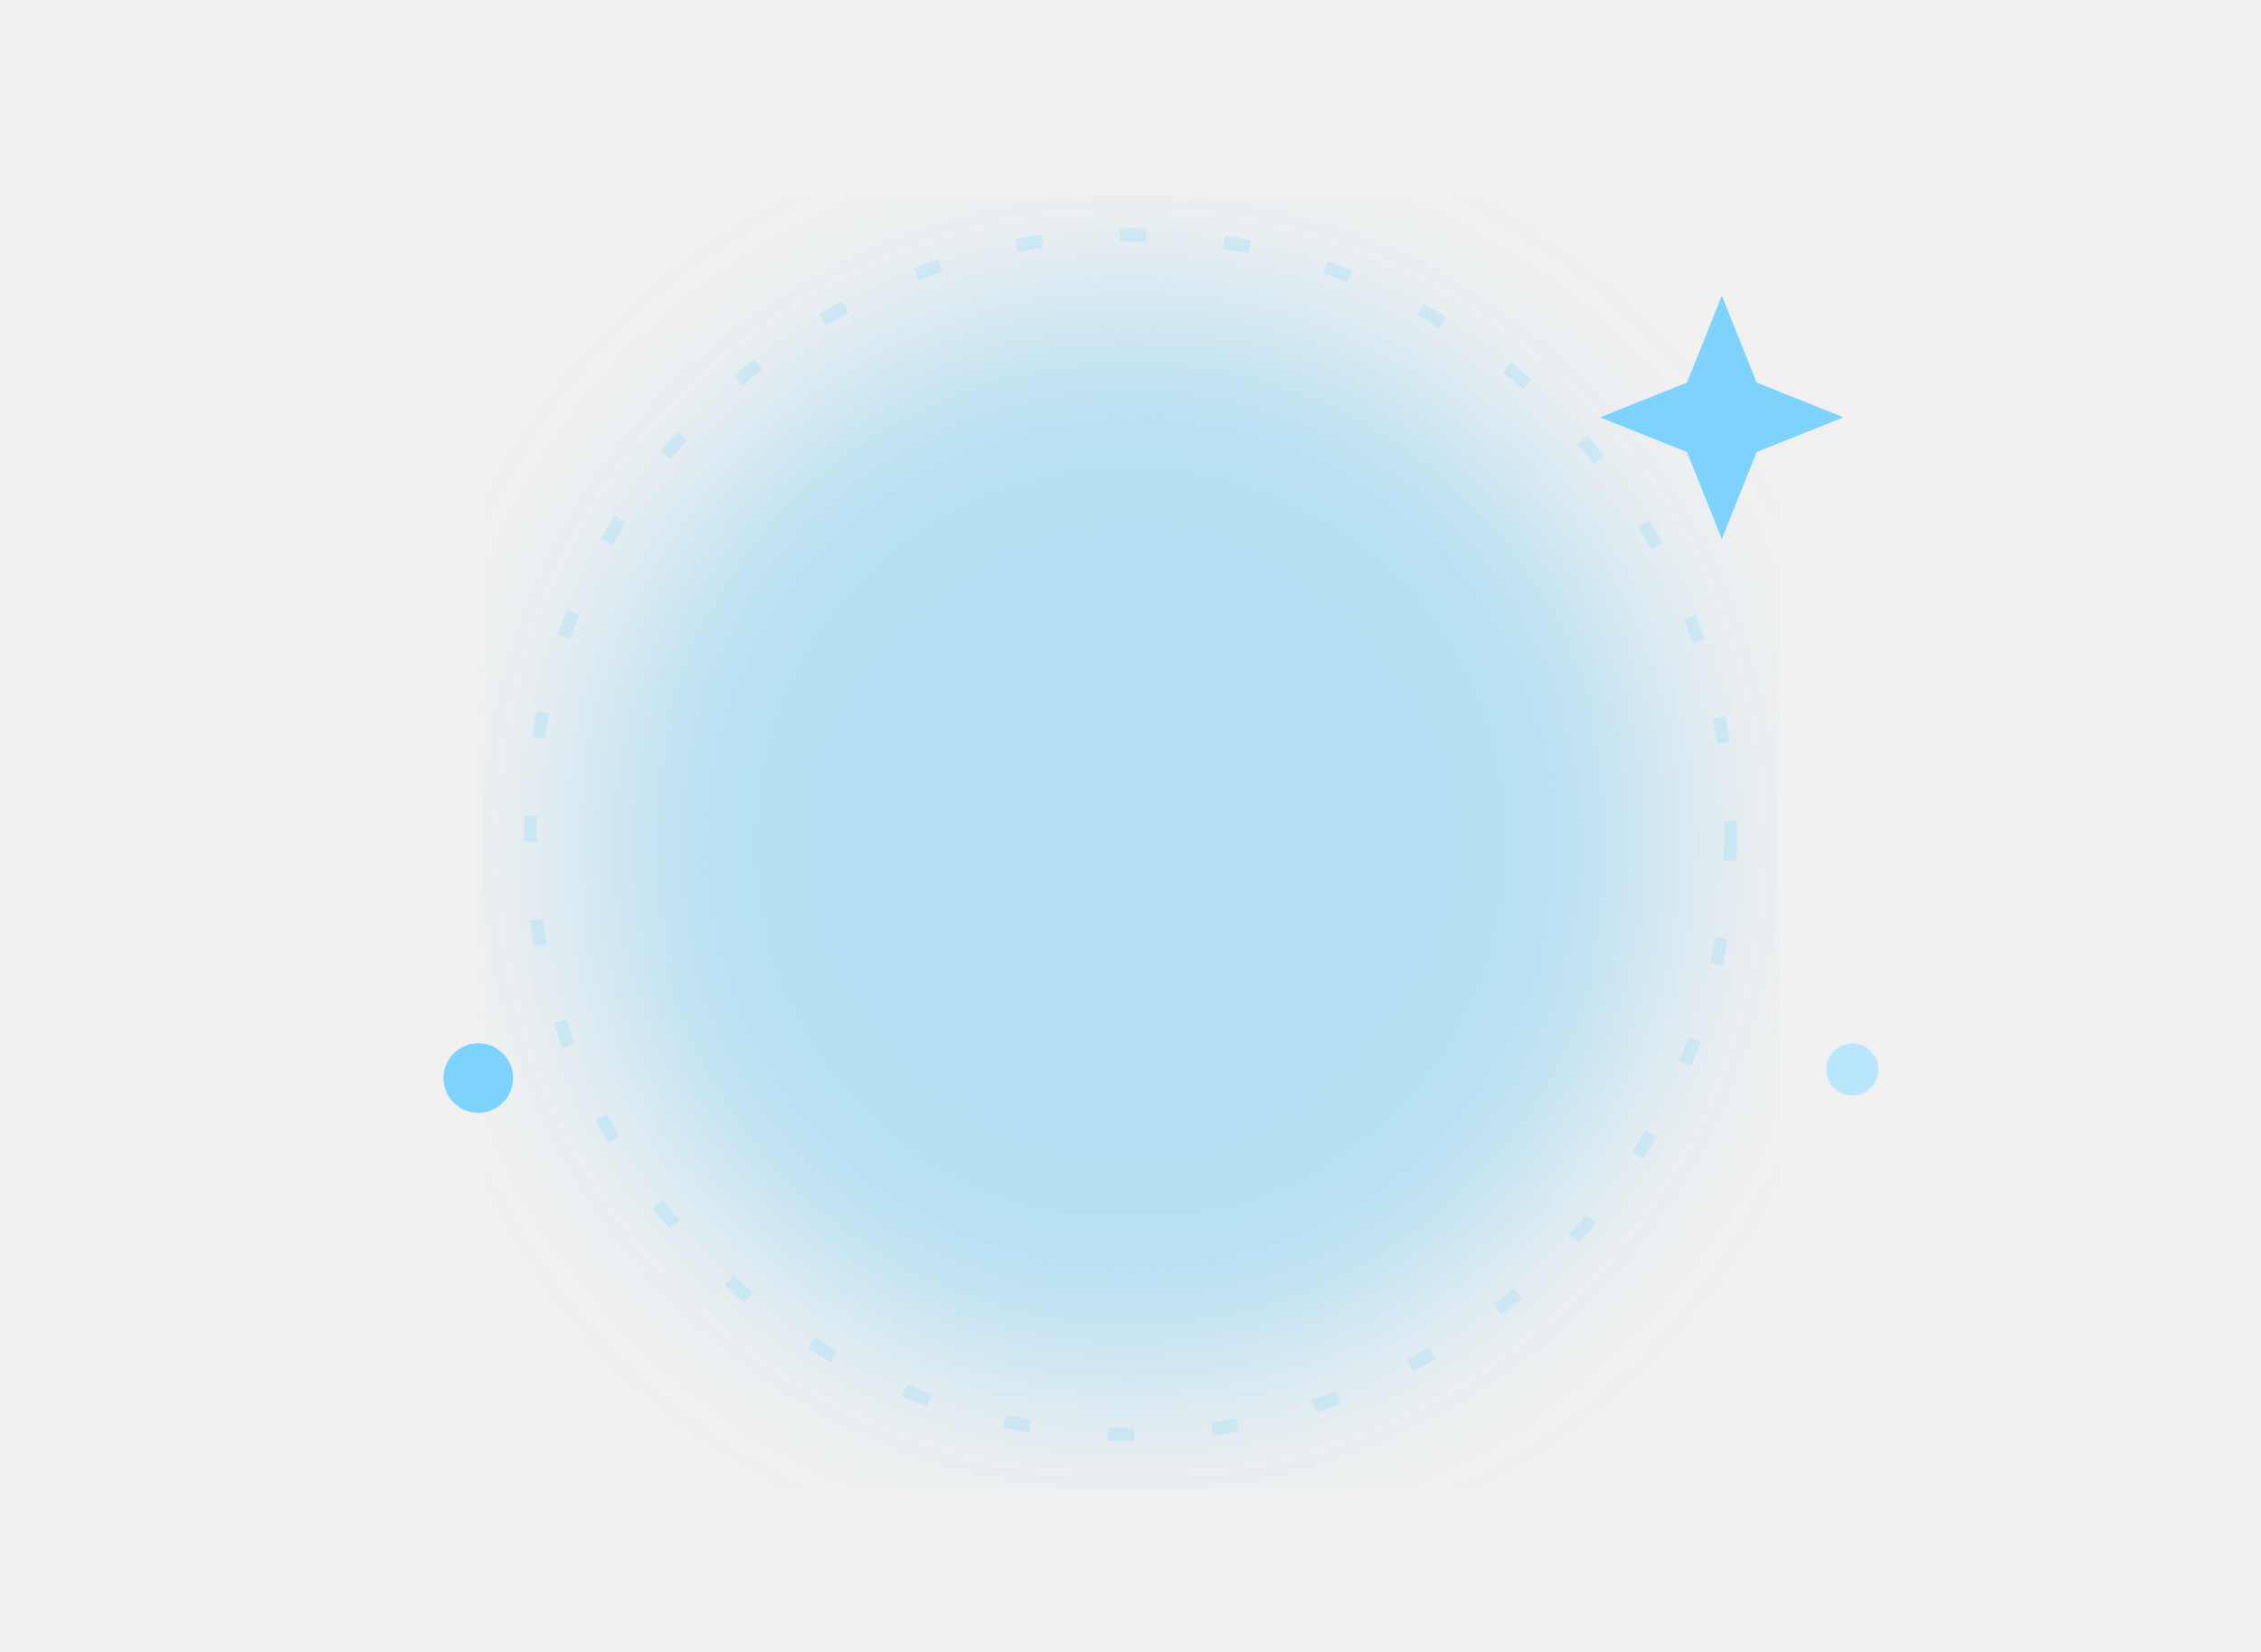
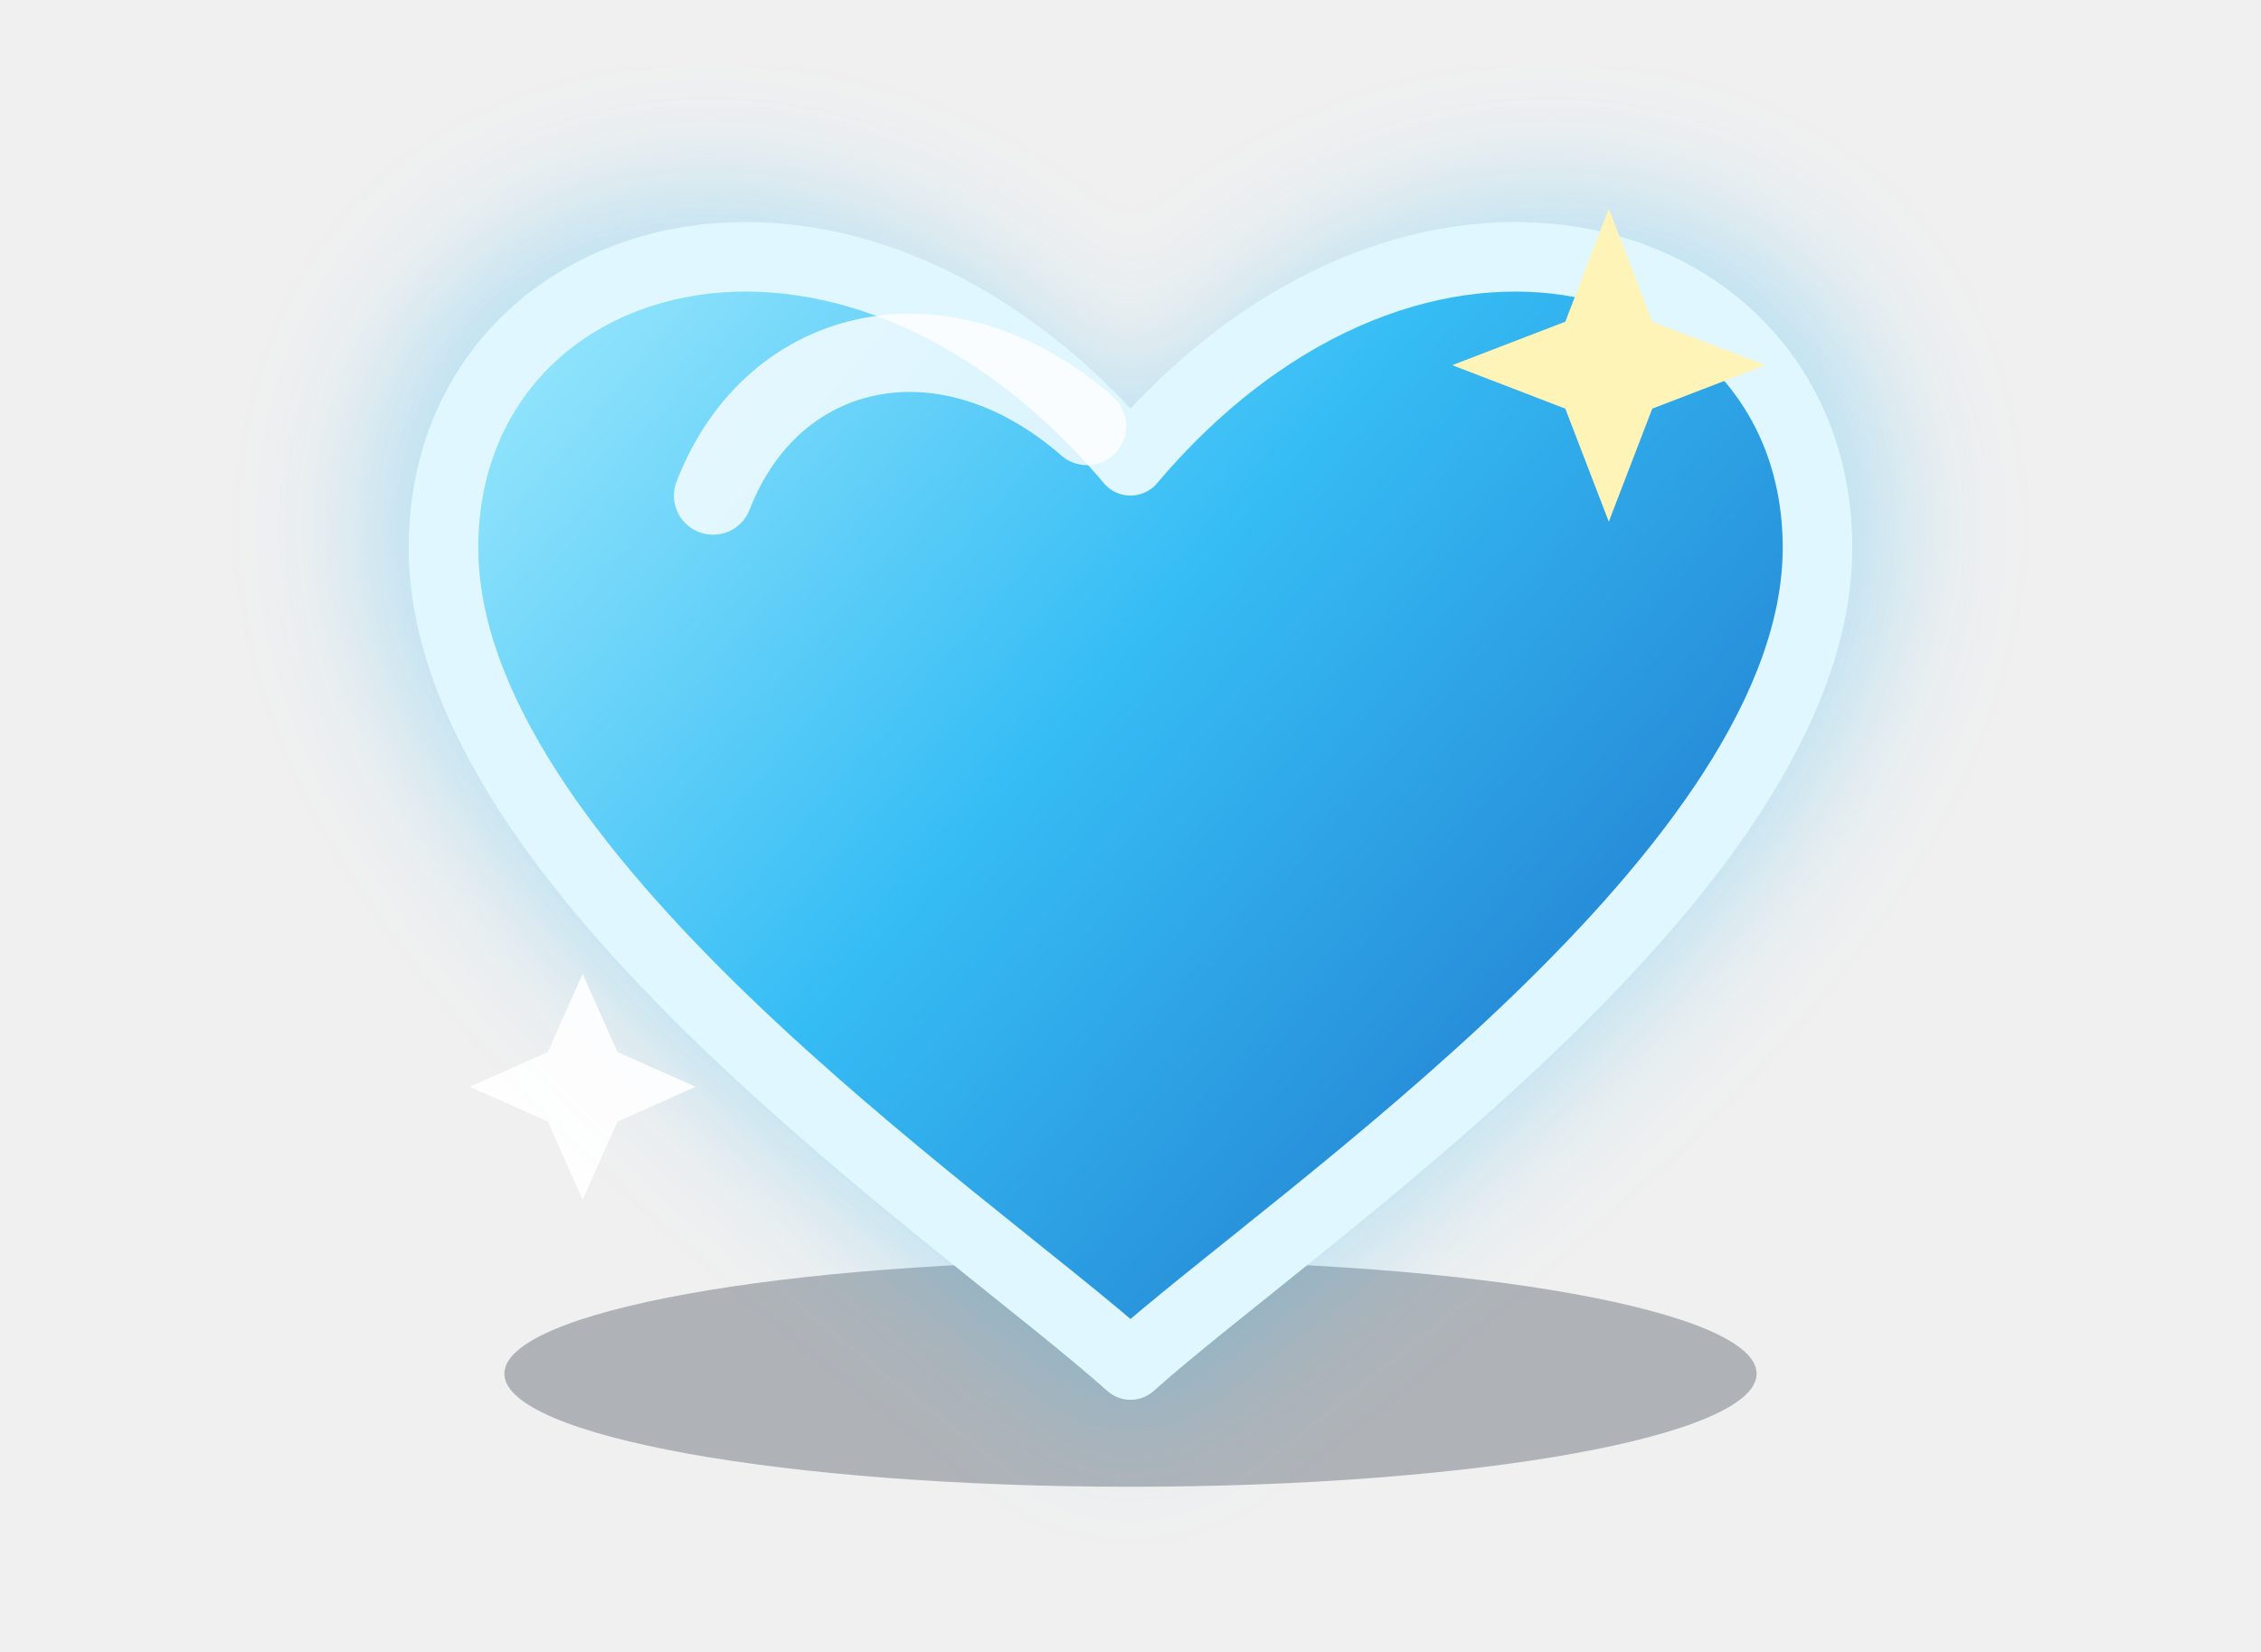
- <svg xmlns="http://www.w3.org/2000/svg" viewBox="0 0 260 190" fill="none">
+ <svg xmlns="http://www.w3.org/2000/svg" viewBox="0 0 260 190">
  <defs>
-     <linearGradient id="heart" x1="66" y1="39" x2="194" y2="160" gradientUnits="userSpaceOnUse">
-       <stop stop-color="#E0F2FE" />
-       <stop offset=".28" stop-color="#38BDF8" />
-       <stop offset=".68" stop-color="#0284C7" />
-       <stop offset="1" stop-color="#0C4A6E" />
+     <linearGradient id="h" x1="35" y1="15" x2="220" y2="175" gradientUnits="userSpaceOnUse">
+       <stop stop-color="#bff7ff" />
+       <stop offset=".45" stop-color="#36bdf5" />
+       <stop offset="1" stop-color="#1555b7" />
    </linearGradient>
-     <linearGradient id="shine" x1="85" y1="45" x2="172" y2="132" gradientUnits="userSpaceOnUse">
-       <stop stop-color="#fff" stop-opacity=".85" />
-       <stop offset="1" stop-color="#fff" stop-opacity="0" />
-     </linearGradient>
-     <filter id="glow">
-       <feGaussianBlur stdDeviation="10" />
-     </filter>
-     <filter id="shadow" x="20" y="10" width="220" height="178">
-       <feDropShadow dx="0" dy="10" stdDeviation="8" flood-color="#020617" flood-opacity=".6" />
+     <filter id="s">
+       <feGaussianBlur stdDeviation="7" />
    </filter>
  </defs>
-   <circle cx="130" cy="97" r="62" fill="#38BDF8" opacity=".32" filter="url(#glow)" />
-   <circle cx="130" cy="96" r="69" stroke="#7DD3FC" stroke-opacity=".23" stroke-width="1.5" stroke-dasharray="3 9" />
-   <g filter="url(#shadow)">
-     <path d="M130 157C116 144 58 106 58 72C58 39 98 24 130 59C162 24 202 39 202 72C202 106 144 144 130 157Z" fill="url(#heart)" stroke="#E0F2FE" stroke-width="4" />
-     <path d="M130 145C114 129 73 99 73 72C73 51 92 40 111 53C92 52 83 68 90 84C98 103 118 119 130 131C142 119 162 103 170 84C177 68 168 52 149 53C168 40 187 51 187 72C187 99 146 129 130 145Z" fill="url(#shine)" opacity=".58" />
-     <path d="M83 66C89 53 101 49 112 57" stroke="#fff" stroke-width="5" stroke-linecap="round" opacity=".72" />
-   </g>
-   <path d="M198 34l4 10 10 4-10 4-4 10-4-10-10-4 10-4 4-10Z" fill="#7DD3FC" />
-   <circle cx="55" cy="124" r="4" fill="#7DD3FC" />
-   <circle cx="213" cy="123" r="3" fill="#BAE6FD" />
+   <ellipse cx="130" cy="158" rx="72" ry="13" fill="#071426" opacity=".28" />
+   <path d="M130 165C113 150 42 103 42 61 42 16 100 7 130 49 160 7 218 16 218 61c0 42-71 89-88 104Z" fill="#38bdf8" opacity=".3" filter="url(#s)" />
+   <path d="M130 157C111 140 51 100 51 63c0-35 46-49 79-10 33-39 79-25 79 10 0 37-60 77-79 94Z" fill="url(#h)" stroke="#e0f7ff" stroke-width="8" stroke-linejoin="round" />
+   <path d="M82 57c7-18 27-22 43-8" fill="none" stroke="#fff" stroke-width="9" stroke-linecap="round" opacity=".8" />
+   <path d="m185 24 5 13 13 5-13 5-5 13-5-13-13-5 13-5Z" fill="#fff4b8" />
+   <path d="m67 112 4 9 9 4-9 4-4 9-4-9-9-4 9-4Z" fill="#fff" opacity=".9" />
</svg>
